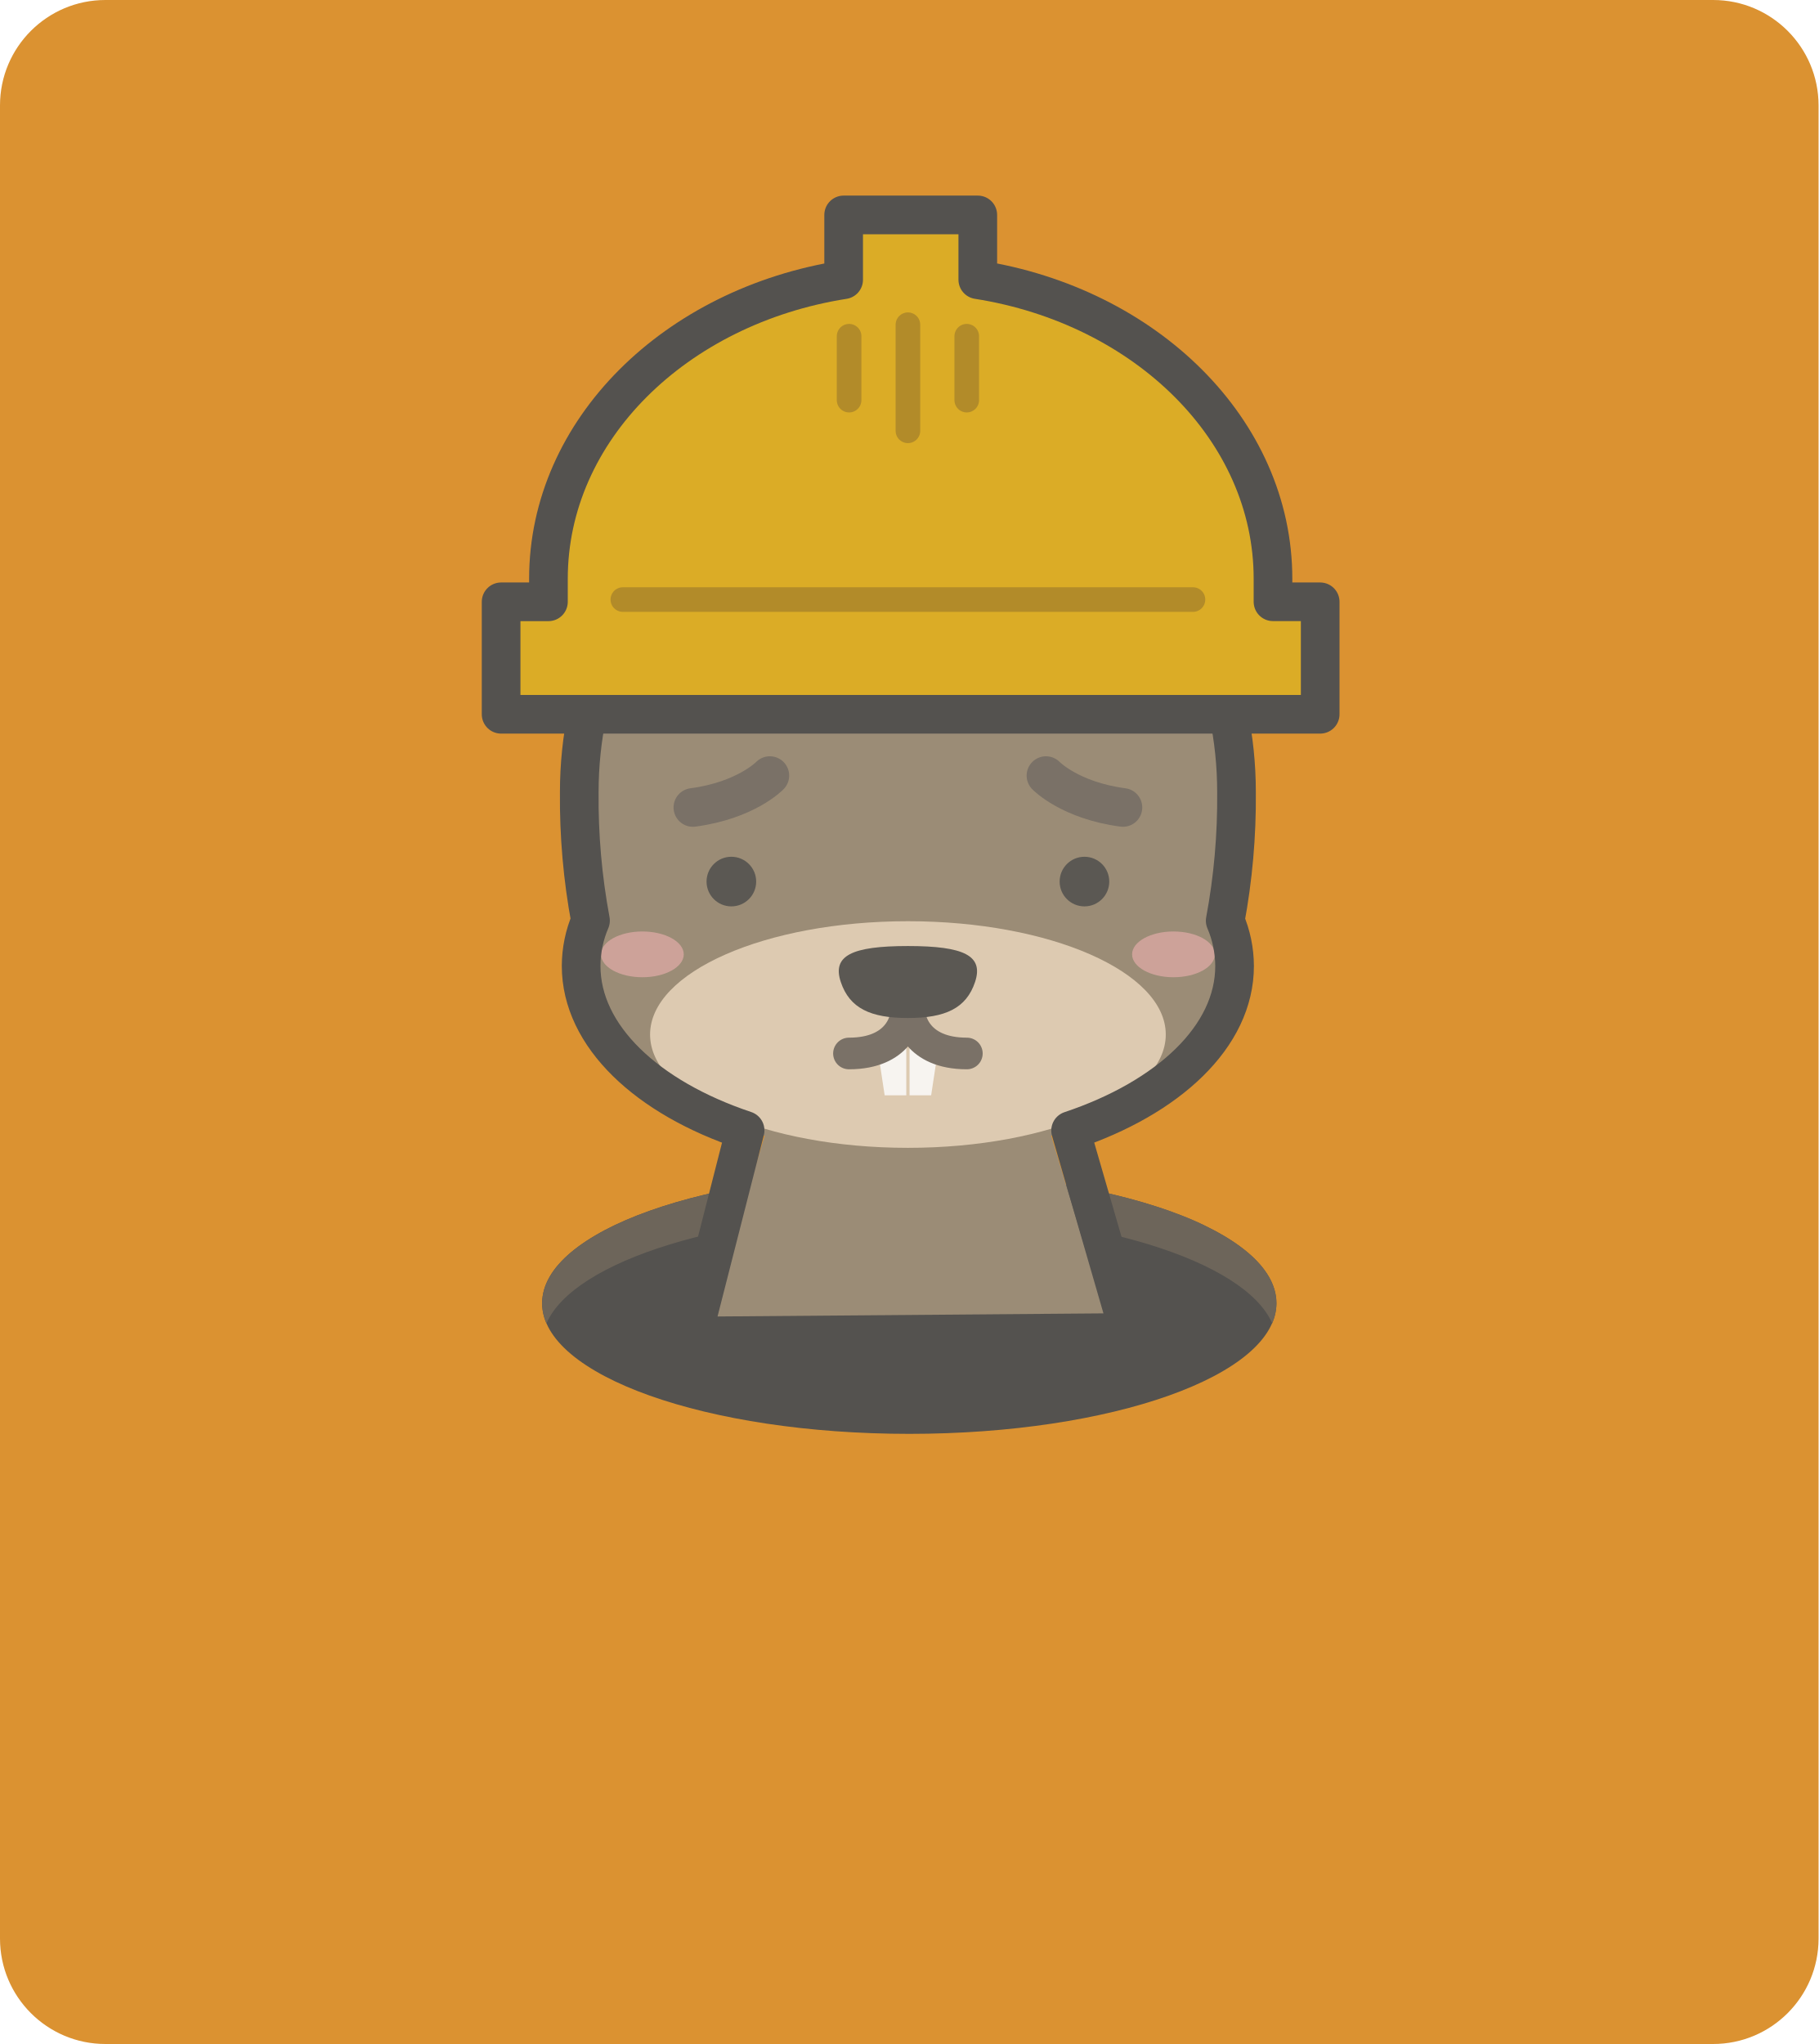
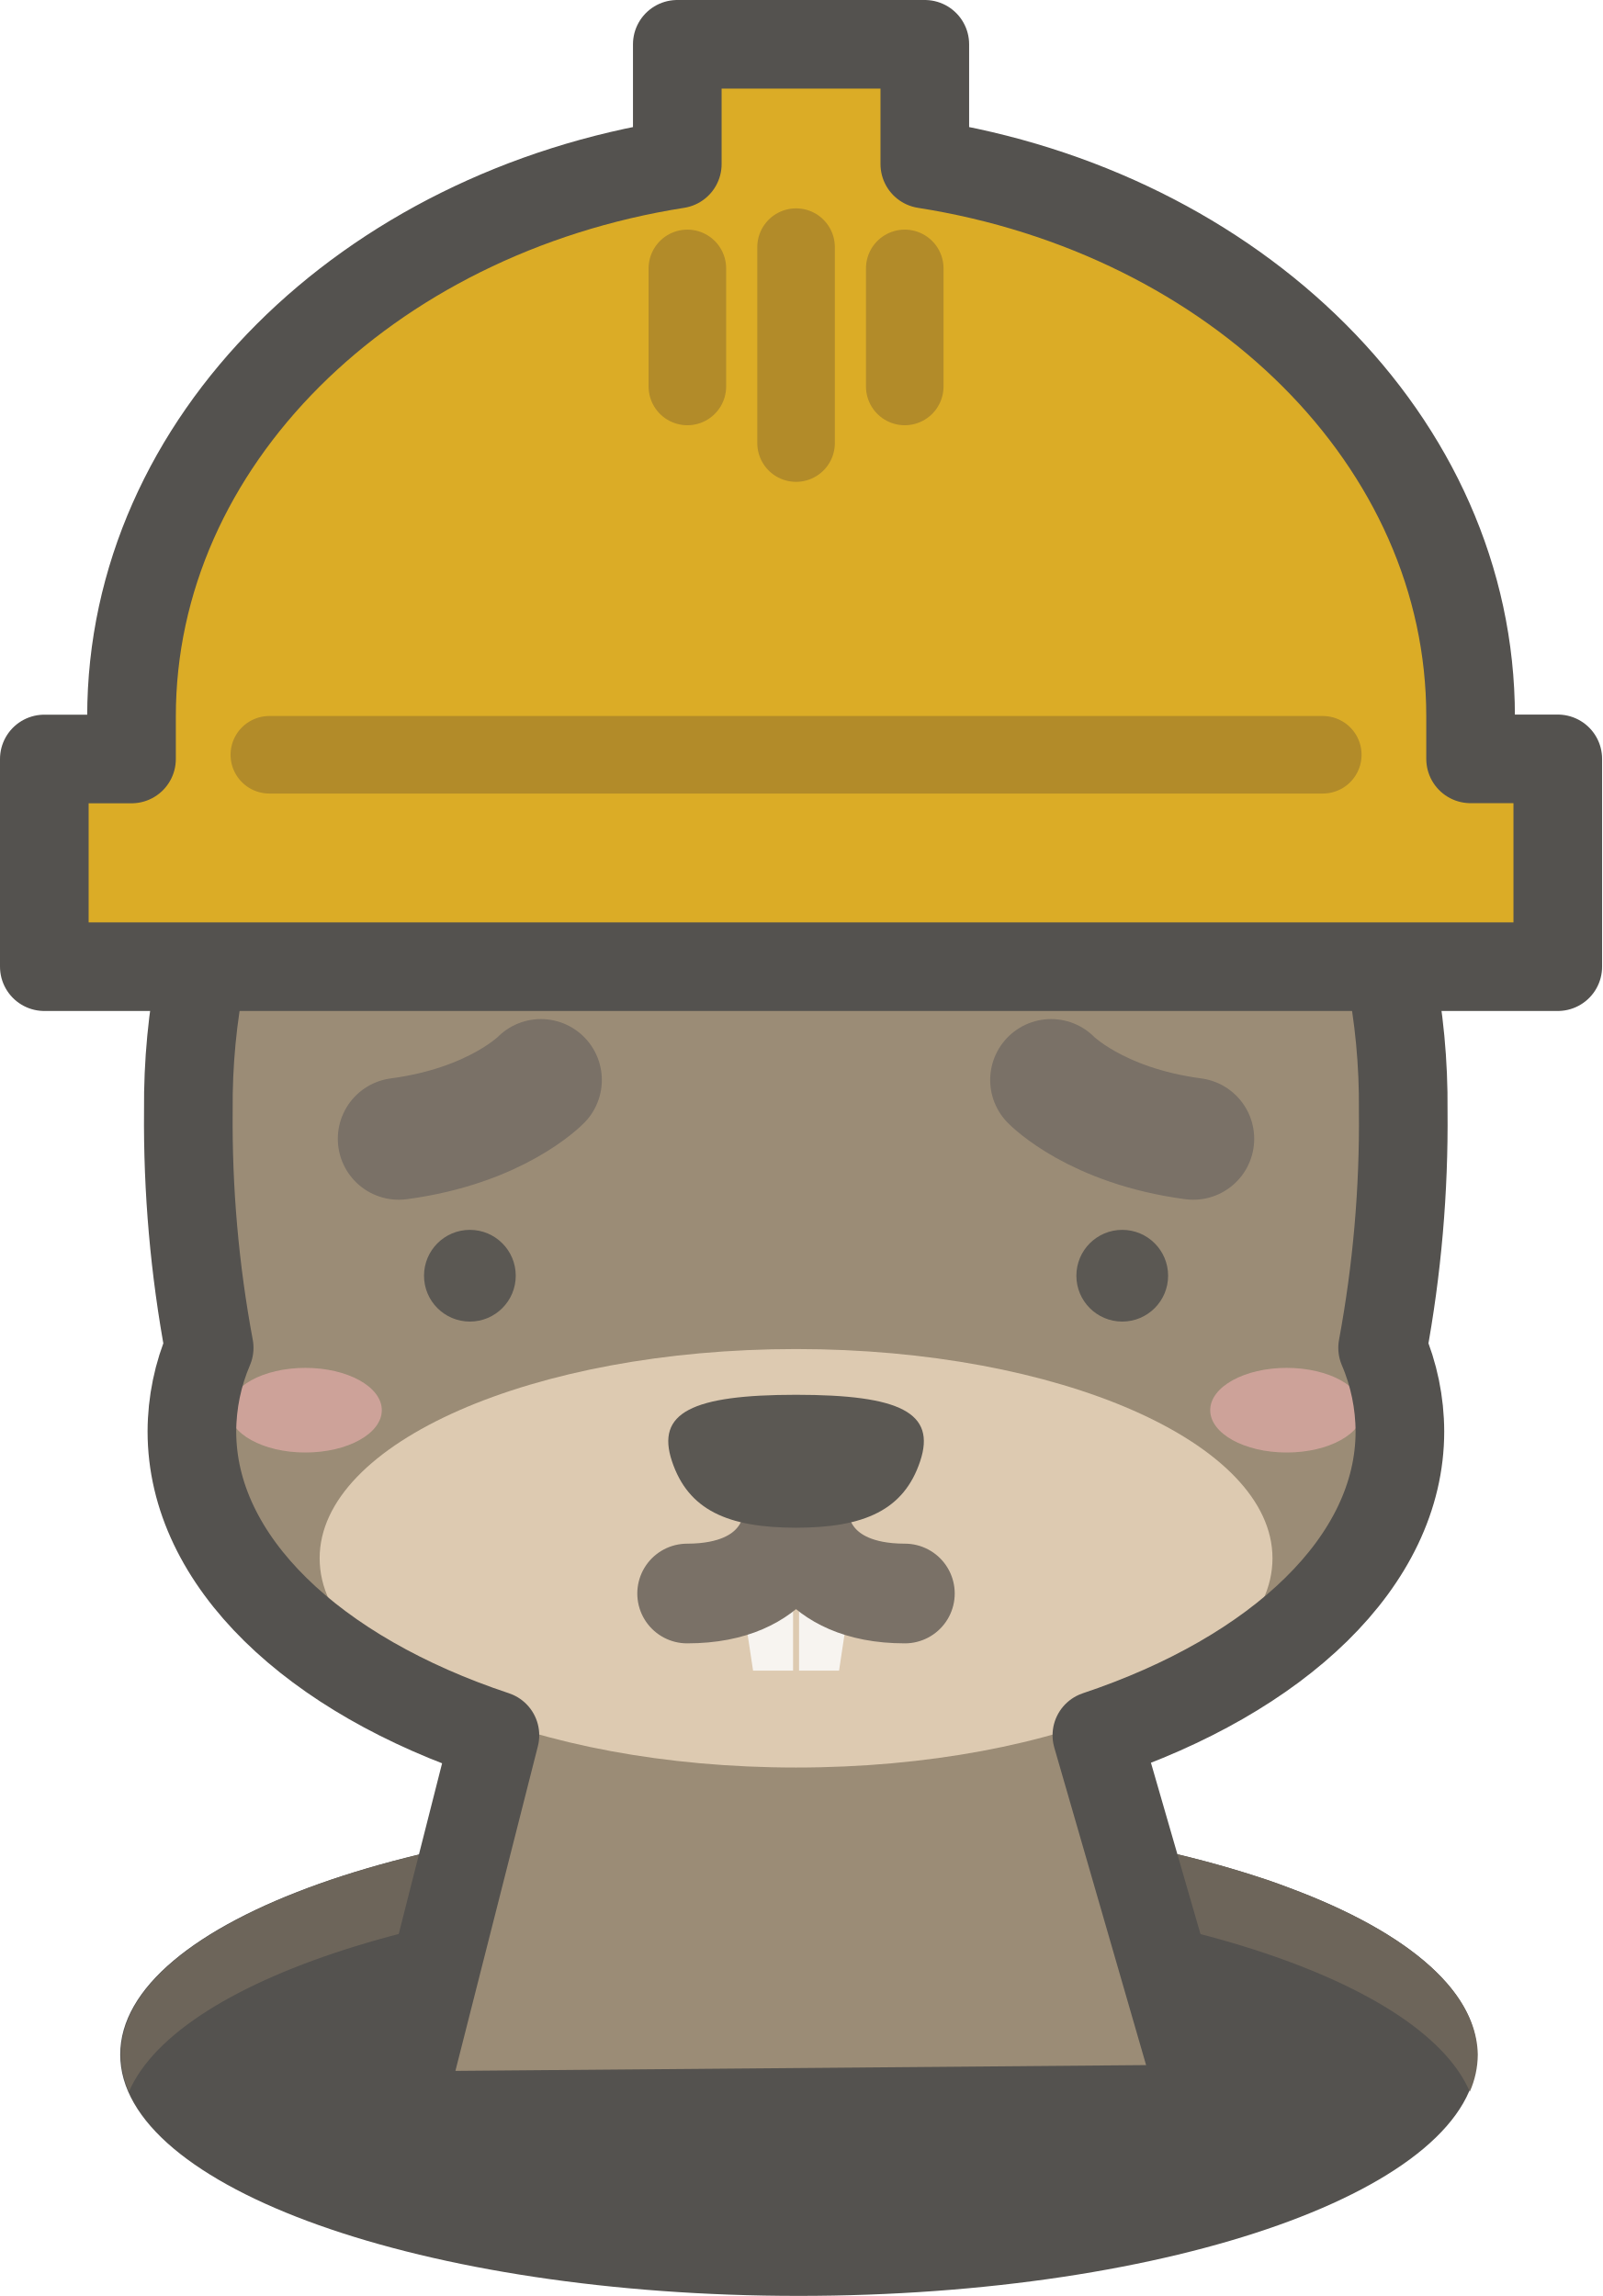
- <svg xmlns="http://www.w3.org/2000/svg" viewBox="0 0 517.47 581.57">
+ <svg xmlns="http://www.w3.org/2000/svg" viewBox="0 0 144.6 207.28">
  <defs>
-     <style>.cls-1{fill:#db9231;}.cls-2{fill:#54524f;}.cls-3{fill:#6d655a;}.cls-4{fill:#9b8c76;}.cls-5{fill:#ddcab1;}.cls-6{fill:#5b5853;}.cls-7{fill:#f7f4f0;}.cls-11,.cls-13,.cls-8,.cls-9{fill:none;stroke-linecap:round;stroke-linejoin:round;}.cls-8,.cls-9{stroke:#7a7167;}.cls-8{stroke-width:9px;}.cls-11,.cls-9{stroke-width:11px;}.cls-10{fill:#efb1b1;opacity:0.6;}.cls-11{stroke:#54524f;}.cls-12{fill:#dbac26;}.cls-13{stroke:#b28b29;stroke-width:7px;}</style>
+     <style>.cls-1{fill:#54524f;}.cls-2{fill:#6d655a;}.cls-3{fill:#9b8c76;}.cls-4{fill:#ddcab1;}.cls-5{fill:#5b5853;}.cls-6{fill:#f7f4f0;}.cls-10,.cls-12,.cls-7,.cls-8{fill:none;stroke-linecap:round;stroke-linejoin:round;}.cls-7,.cls-8{stroke:#7a7167;}.cls-7{stroke-width:9px;}.cls-8{stroke-width:11px;}.cls-9{fill:#efb1b1;opacity:0.6;}.cls-10{stroke:#54524f;stroke-width:8px;}.cls-11{fill:#dbac26;}.cls-12{stroke:#b28b29;stroke-width:7px;}</style>
  </defs>
  <g id="Layer_2" data-name="Layer 2">
-     <g id="HomePage">
-       <rect class="cls-1" width="517.47" height="581.57" rx="30" ry="30" />
-       <g id="settings">
-         <g id="hole">
-           <ellipse class="cls-2" cx="258.73" cy="370.79" rx="104.47" ry="37.18" />
-           <path class="cls-3" d="M349.36,352.28l-1.28-.77q-2.62-1.53-5.63-3t-6.38-2.75q-1.69-.66-3.46-1.29T329,343.27q-3.71-1.2-7.74-2.27-3-.8-6.2-1.53c-4.24-1-8.69-1.83-13.32-2.57a283,283,0,0,0-86,0c-4.63.74-9.08,1.61-13.32,2.57q-3.18.73-6.2,1.53-4,1.07-7.74,2.27-1.86.6-3.63,1.23t-3.46,1.29q-3.37,1.32-6.38,2.75t-5.63,3l-1.28.77c-8.81,5.45-13.84,11.77-13.84,18.51a14.28,14.28,0,0,0,1.23,5.72c7.73-17.82,51-31.46,103.24-31.46S354.24,358.69,362,376.51a14.28,14.28,0,0,0,1.23-5.72C363.21,364.06,358.17,357.74,349.36,352.28Z" />
+     <g id="Profile">
+       <g id="tabs">
+         <g id="settings">
+           <g id="hole">
+             <ellipse class="cls-1" cx="72.08" cy="185.48" rx="61.23" ry="21.79" />
+             <path class="cls-2" d="M125.19,174.63l-.75-.45q-1.53-.9-3.3-1.74t-3.74-1.61q-1-.39-2-.76t-2.13-.72q-2.17-.7-4.53-1.33-1.77-.47-3.63-.9c-2.48-.57-5.09-1.07-7.8-1.51a159.88,159.88,0,0,0-25.2-1.93,159.88,159.88,0,0,0-25.2,1.93c-2.71.44-5.32.94-7.8,1.51q-1.86.43-3.63.9-2.36.63-4.53,1.33-1.09.35-2.13.72t-2,.76q-2,.77-3.74,1.61t-3.3,1.74l-.75.45c-5.16,3.19-8.11,6.9-8.11,10.85a8.37,8.37,0,0,0,.72,3.35c4.53-10.44,29.9-18.44,60.51-18.44s56,8,60.51,18.44a8.37,8.37,0,0,0,.72-3.35C133.31,181.53,130.35,177.83,125.19,174.63Z" />
+           </g>
+           <polygon class="cls-3" points="93.28 149.43 72.31 147.13 72.31 147.03 71.85 147.08 71.39 147.03 71.39 147.13 50.41 149.43 38.04 190.35 71.58 190.35 72.12 190.35 105.65 190.35 93.28 149.43" />
+           <path id="head" class="cls-3" d="M107.39,54.93a51.61,51.61,0,0,0-71.08,0A61.44,61.44,0,0,0,17,100.16C17,119,20.52,138.07,33.13,149,42.49,157,59,159.57,71.85,159.57S101.21,157,110.57,149c12.61-10.89,16.08-30,16.08-48.8A61.44,61.44,0,0,0,107.39,54.93Z" />
+           <ellipse class="cls-3" cx="71.85" cy="129.13" rx="54.49" ry="31.63" />
+           <ellipse id="snout" class="cls-4" cx="71.85" cy="140.68" rx="43" ry="18.89" />
+           <circle id="eyes" class="cls-5" cx="42.41" cy="115.17" r="4.14" />
+           <circle id="eyeys" class="cls-5" cx="101.29" cy="115.17" r="4.14" />
+           <g id="teeeth">
+             <polygon class="cls-6" points="72.12 139.31 76.99 142.47 75.73 150.82 72.12 150.82 72.12 139.31" />
+             <polygon class="cls-6" points="71.58 139.11 66.71 142.47 67.97 150.82 71.58 150.82 71.58 139.11" />
+           </g>
+           <path class="cls-7" d="M72.3,138s.88,5.86,9.37,5.86" />
+           <path class="cls-7" d="M71.39,138s-.88,5.86-9.37,5.86" />
+           <path id="nose" class="cls-5" d="M71.85,125.92c-9.41,0-12.66,1.62-11.2,6s5,6,11.2,6,9.74-1.62,11.2-6S81.26,125.92,71.85,125.92Z" />
+           <path class="cls-8" d="M94.87,97.5s4,4.14,12.83,5.31" />
+           <path class="cls-8" d="M48.82,97.5s-4,4.14-12.83,5.31" />
+           <path id="hair" class="cls-3" d="M65.91,41.15s-13.22-.75-15.29-2.82a8.89,8.89,0,0,0,4.54,4.15S49,41.74,47.65,40.4c0,0,3,5.23,5.73,5.23" />
+           <ellipse class="cls-9" cx="116.13" cy="127.31" rx="6.9" ry="3.82" />
+           <ellipse class="cls-9" cx="27.56" cy="127.31" rx="6.9" ry="3.82" />
+           <path class="cls-10" d="M126.65,100.26A61.44,61.44,0,0,0,107.39,55,52.16,52.16,0,0,0,71.85,40.85a51.13,51.13,0,0,0-6.36.4c-1.94-.12-13.11-.91-15-2.81A8.89,8.89,0,0,0,55,42.58s-6.17-.74-7.51-2.07a16,16,0,0,0,3.92,4.59A54.17,54.17,0,0,0,36.31,55,61.44,61.44,0,0,0,17,100.26a111.18,111.18,0,0,0,1.88,21.42,19.31,19.31,0,0,0-1.56,7.55c0,11.73,11,22,27.35,27.43L35.95,191l72.8-.61L99,156.66c16.34-5.46,27.35-15.7,27.35-27.43a19.31,19.31,0,0,0-1.56-7.55A111.18,111.18,0,0,0,126.65,100.26Z" />
+           <path class="cls-11" d="M132.28,68.38V64.55c0-24.82-21.22-45.47-49.26-49.87V3.87H60.68V14.68c-28,4.4-49.26,25.05-49.26,49.87v3.84H3.55V87.14h136.6V68.38Z" />
+           <line class="cls-12" x1="71.85" y1="22.31" x2="71.85" y2="40" />
+           <line class="cls-12" x1="81.66" y1="24.23" x2="81.66" y2="34.89" />
+           <line class="cls-12" x1="62.04" y1="24.23" x2="62.04" y2="34.89" />
+           <line class="cls-12" x1="24.31" y1="68.14" x2="119.39" y2="68.14" />
+           <path class="cls-10" d="M132.73,68.51V64.68c0-24.82-21.22-45.47-49.26-49.87V4H61.13V14.81c-28,4.4-49.26,25.05-49.26,49.87v3.84H4V87.27H140.6V68.51Z" />
        </g>
-         <polygon class="cls-4" points="294.92 309.27 259.13 305.35 259.13 305.18 258.35 305.27 257.57 305.18 257.57 305.35 221.78 309.27 200.67 379.09 257.89 379.09 258.81 379.09 316.03 379.09 294.92 309.27" />
-         <path id="head" class="cls-4" d="M319,148c-16.33-15.09-37.5-24.2-60.64-24.2S214,132.94,197.71,148c-20.11,18.59-32.87,46.27-32.87,77.17,0,32.13,5.93,64.69,27.44,83.26,16,13.79,44.06,18.11,66.07,18.11s50.1-4.32,66.07-18.11c21.51-18.57,27.44-51.13,27.44-83.26C351.85,194.31,339.1,166.63,319,148Z" />
-         <ellipse class="cls-4" cx="258.35" cy="274.64" rx="92.97" ry="53.96" />
-         <ellipse id="snout" class="cls-5" cx="258.35" cy="294.35" rx="73.37" ry="32.24" />
-         <circle id="eyes" class="cls-6" cx="208.11" cy="250.83" r="7.06" />
-         <circle id="eyeys" class="cls-6" cx="308.58" cy="250.83" r="7.06" />
-         <g id="teeeth">
-           <polygon class="cls-7" points="258.81 292.02 267.12 297.41 264.96 311.65 258.81 311.65 258.81 292.02" />
-           <polygon class="cls-7" points="257.89 291.67 249.58 297.41 251.73 311.65 257.89 311.65 257.89 291.67" />
-         </g>
-         <path class="cls-8" d="M259.12,289.74s1.51,10,16,10" />
-         <path class="cls-8" d="M257.57,289.74s-1.51,10-16,10" />
-         <path id="nose" class="cls-6" d="M258.35,269.17c-16.06,0-21.6,2.77-19.1,10.24s8.45,10.24,19.1,10.24,16.61-2.77,19.1-10.24S274.41,269.17,258.35,269.17Z" />
-         <path class="cls-9" d="M297.63,220.68s6.77,7.06,21.9,9.06" />
-         <path class="cls-9" d="M219.06,220.68s-6.77,7.06-21.9,9.06" />
-         <path id="hair" class="cls-4" d="M248.21,124.54s-22.55-1.28-26.09-4.82a15.17,15.17,0,0,0,7.75,7.08s-10.53-1.26-12.81-3.54c0,0,5.05,8.93,9.77,8.93" />
-         <ellipse class="cls-10" cx="333.91" cy="271.54" rx="11.77" ry="6.51" />
-         <ellipse class="cls-10" cx="182.79" cy="271.54" rx="11.77" ry="6.51" />
-         <path class="cls-11" d="M351.85,225.39c0-30.9-12.75-58.58-32.87-77.17-16.33-15.09-37.5-24.2-60.64-24.2a87.24,87.24,0,0,0-10.84.68c-3.3-.21-22.37-1.56-25.6-4.79a15.17,15.17,0,0,0,7.75,7.08s-10.53-1.26-12.81-3.54c0,0,3.08,5.45,6.68,7.83a92.42,92.42,0,0,0-25.82,16.94c-20.11,18.59-32.87,46.27-32.87,77.17a189.7,189.7,0,0,0,3.2,36.55,32.94,32.94,0,0,0-2.67,12.88c0,20,18.77,37.48,46.66,46.8l-14.94,58.51,124.21-1-16.65-57.47c27.88-9.32,46.66-26.78,46.66-46.8a32.94,32.94,0,0,0-2.67-12.88A189.7,189.7,0,0,0,351.85,225.39Z" />
-         <path class="cls-12" d="M361.45,171v-6.55c0-42.34-36.21-77.58-84-85.09V60.93H239.29V79.36c-47.84,7.51-84,42.74-84,85.09V171H141.81v32H374.88V171Z" />
-         <line class="cls-13" x1="258.35" y1="92.39" x2="258.35" y2="122.58" />
-         <line class="cls-13" x1="275.09" y1="95.66" x2="275.09" y2="113.85" />
-         <line class="cls-13" x1="241.61" y1="95.66" x2="241.61" y2="113.85" />
-         <line class="cls-13" x1="177.23" y1="170.59" x2="339.46" y2="170.59" />
-         <path class="cls-11" d="M362.23,171.22v-6.55c0-42.34-36.21-77.58-84-85.09V61.15H240.06V79.59c-47.84,7.51-84,42.74-84,85.09v6.55H142.59v32H375.66v-32Z" />
      </g>
    </g>
  </g>
</svg>
